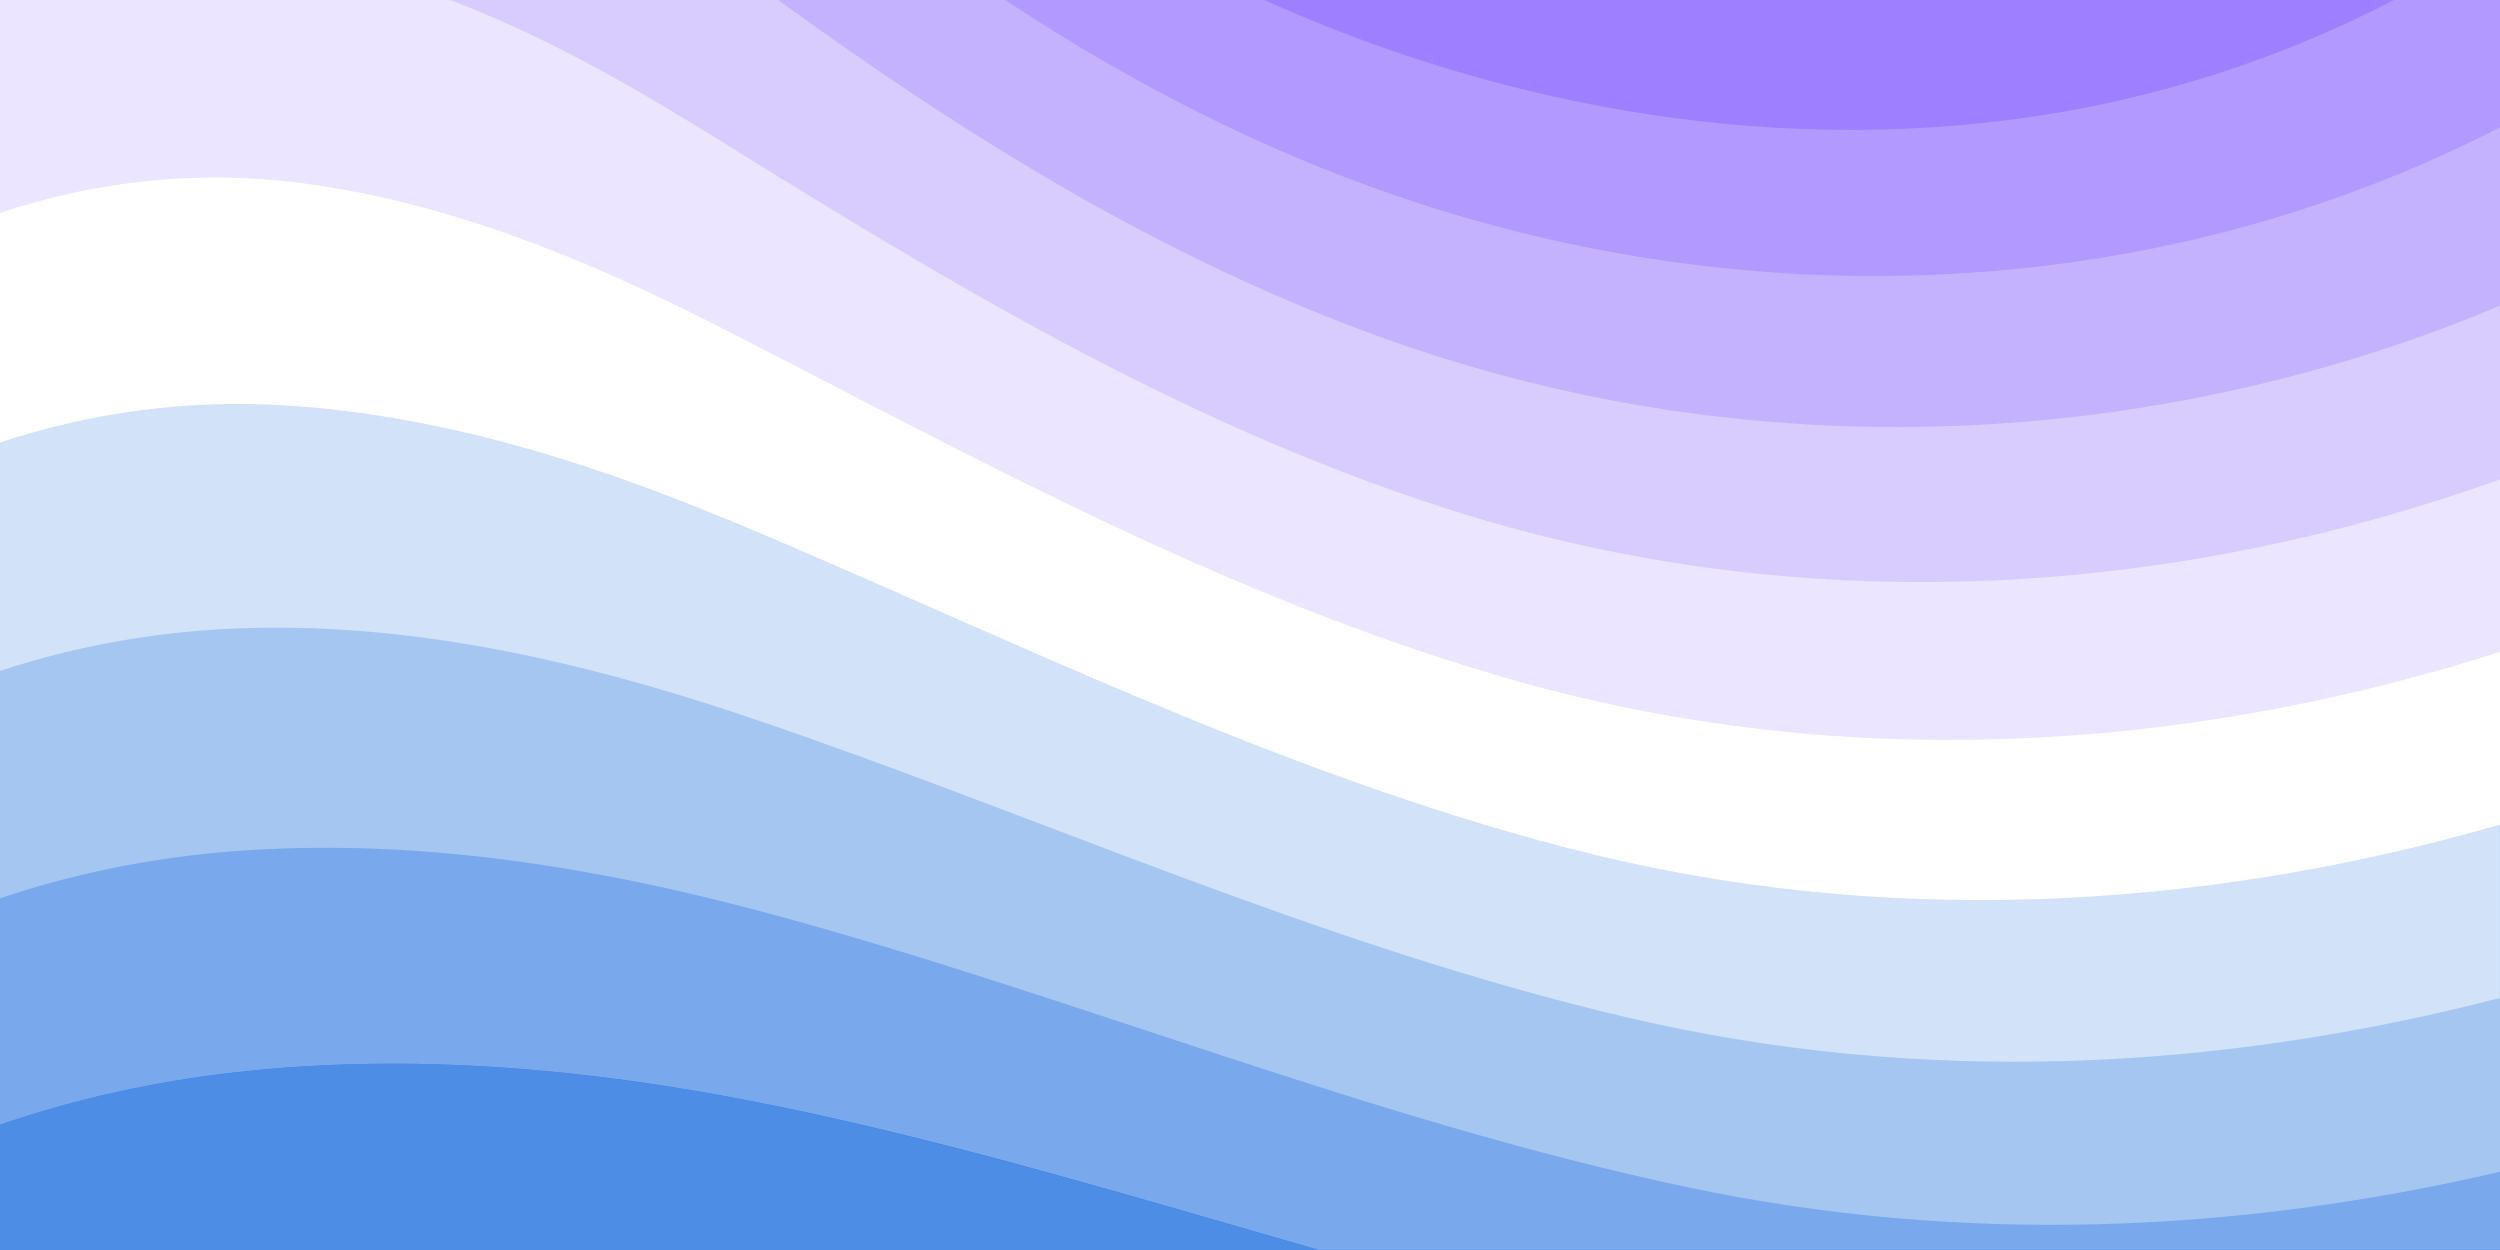
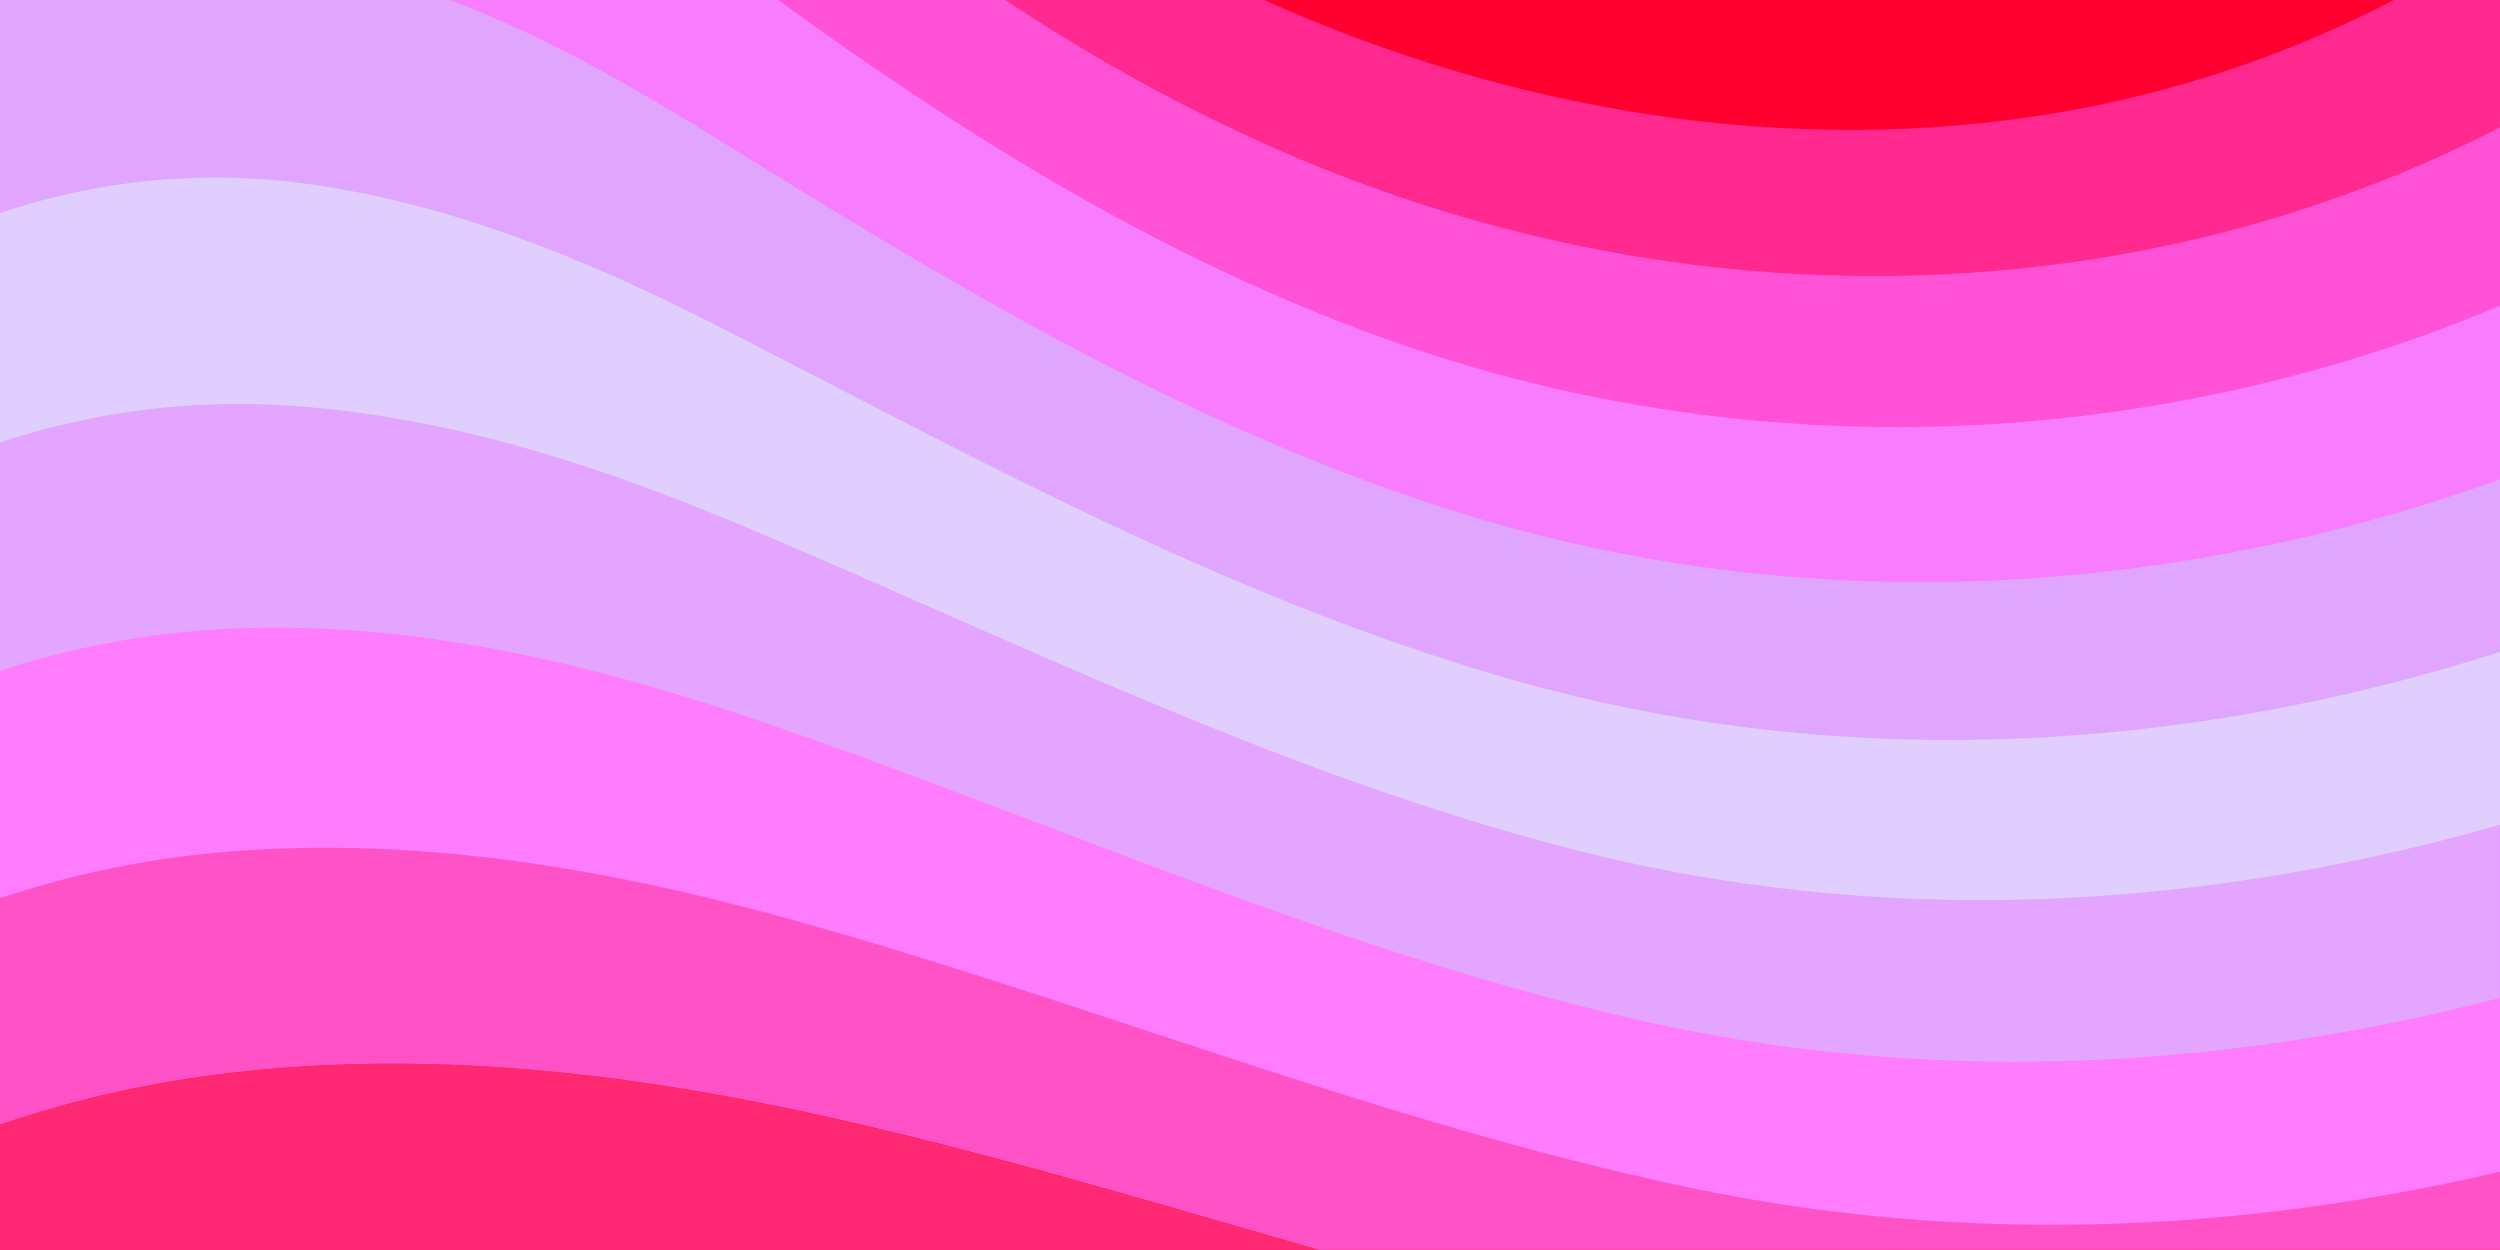
<svg xmlns="http://www.w3.org/2000/svg" width="100%" height="100%" viewBox="0 0 1600 800">
-   <rect fill="#2070DF" width="1600" height="800" />
+   <rect fill="#FF0006" width="1600" height="800" />
  <g fill-opacity="1">
-     <path fill="#4d8de5" d="M486 705.8c-109.3-21.8-223.4-32.2-335.3-19.4C99.5 692.1 49 703 0 719.8V800h843.8c-115.9-33.2-230.8-68.1-347.6-92.2C492.8 707.1 489.4 706.5 486 705.8z" />
-     <path fill="#79a9ec" d="M1600 0H0v719.8c49-16.8 99.5-27.8 150.7-33.5c111.9-12.7 226-2.4 335.3 19.4c3.4 0.7 6.8 1.4 10.2 2c116.8 24 231.7 59 347.6 92.2H1600V0z" />
-     <path fill="#a6c6f2" d="M478.4 581c3.2 0.8 6.4 1.7 9.5 2.5c196.2 52.5 388.7 133.5 593.5 176.6c174.2 36.6 349.5 29.2 518.6-10.2V0H0v574.9c52.3-17.6 106.5-27.7 161.1-30.9C268.4 537.4 375.7 554.2 478.4 581z" />
-     <path fill="#d2e2f9" d="M0 0v429.4c55.6-18.4 113.5-27.3 171.4-27.7c102.8-0.8 203.2 22.7 299.3 54.5c3 1 5.9 2 8.9 3c183.6 62 365.7 146.1 562.4 192.1c186.7 43.7 376.3 34.4 557.9-12.6V0H0z" />
-     <path fill="#FFFFFF" d="M181.8 259.4c98.2 6 191.9 35.2 281.3 72.1c2.8 1.1 5.5 2.3 8.3 3.4c171 71.6 342.7 158.5 531.3 207.7c198.8 51.8 403.4 40.8 597.3-14.8V0H0v283.2C59 263.6 120.6 255.7 181.8 259.4z" />
-     <path fill="#ece5ff" d="M1600 0H0v136.3c62.3-20.9 127.7-27.5 192.2-19.2c93.6 12.1 180.5 47.7 263.3 89.6c2.6 1.3 5.1 2.6 7.7 3.9c158.4 81.1 319.7 170.9 500.3 223.2c210.5 61 430.8 49 636.6-16.6V0z" />
-     <path fill="#d8ccff" d="M454.9 86.3C600.7 177 751.6 269.3 924.1 325c208.6 67.4 431.3 60.8 637.9-5.3c12.8-4.1 25.4-8.4 38.1-12.9V0H288.1c56 21.3 108.7 50.6 159.7 82C450.2 83.4 452.5 84.9 454.9 86.3z" />
-     <path fill="#c5b2ff" d="M1600 0H498c118.1 85.8 243.5 164.5 386.8 216.2c191.8 69.2 400 74.7 595 21.1c40.8-11.2 81.1-25.2 120.3-41.7V0z" />
-     <path fill="#b199ff" d="M1397.5 154.8c47.2-10.6 93.6-25.3 138.6-43.8c21.7-8.9 43-18.8 63.9-29.5V0H643.4c62.9 41.7 129.7 78.2 202.1 107.4C1020.4 178.1 1214.2 196.1 1397.5 154.8z" />
-     <path fill="#9E7FFF" d="M1315.3 72.4c75.3-12.6 148.9-37.1 216.8-72.4h-723C966.8 71 1144.7 101 1315.3 72.4z" />
+     <path fill="#ff2973" d="M486 705.8c-109.3-21.8-223.4-32.2-335.3-19.4C99.5 692.1 49 703 0 719.8V800h843.8c-115.9-33.2-230.8-68.1-347.6-92.2C492.8 707.1 489.4 706.5 486 705.8z" />
+     <path fill="#ff52c6" d="M1600 0H0v719.8c49-16.8 99.5-27.8 150.7-33.5c111.9-12.7 226-2.4 335.3 19.4c3.4 0.7 6.8 1.4 10.2 2c116.8 24 231.7 59 347.6 92.2H1600V0z" />
+     <path fill="#ff7cfe" d="M478.4 581c3.2 0.8 6.4 1.7 9.5 2.5c196.2 52.5 388.7 133.5 593.5 176.6c174.2 36.6 349.5 29.2 518.6-10.2V0H0v574.9c52.3-17.6 106.5-27.7 161.1-30.9C268.4 537.4 375.7 554.2 478.4 581z" />
+     <path fill="#e3a5ff" d="M0 0v429.4c55.6-18.4 113.5-27.3 171.4-27.7c102.8-0.8 203.2 22.7 299.3 54.5c3 1 5.9 2 8.9 3c183.6 62 365.7 146.1 562.4 192.1c186.7 43.7 376.3 34.4 557.9-12.6V0H0z" />
+     <path fill="#E0CEFF" d="M181.8 259.4c98.2 6 191.9 35.2 281.3 72.1c2.8 1.1 5.5 2.3 8.3 3.4c171 71.6 342.7 158.5 531.3 207.7c198.8 51.8 403.4 40.8 597.3-14.8V0H0v283.2C59 263.6 120.6 255.7 181.8 259.4z" />
+     <path fill="#e0a5ff" d="M1600 0H0v136.3c62.3-20.9 127.7-27.5 192.2-19.2c93.6 12.1 180.5 47.7 263.3 89.6c2.6 1.3 5.1 2.6 7.7 3.9c158.4 81.1 319.7 170.9 500.3 223.2c210.5 61 430.8 49 636.6-16.6V0z" />
+     <path fill="#f87cff" d="M454.9 86.3C600.7 177 751.6 269.3 924.1 325c208.6 67.4 431.3 60.8 637.9-5.3c12.8-4.1 25.4-8.4 38.1-12.9V0H288.1c56 21.3 108.7 50.6 159.7 82C450.2 83.4 452.5 84.9 454.9 86.3z" />
+     <path fill="#ff52d7" d="M1600 0H498c118.1 85.8 243.5 164.5 386.8 216.2c191.8 69.2 400 74.7 595 21.1c40.8-11.2 81.1-25.2 120.3-41.7V0z" />
+     <path fill="#ff298f" d="M1397.5 154.8c47.2-10.6 93.6-25.3 138.6-43.8c21.7-8.9 43-18.8 63.9-29.5V0H643.4c62.9 41.7 129.7 78.2 202.1 107.4C1020.4 178.1 1214.2 196.1 1397.5 154.8z" />
+     <path fill="#FF0030" d="M1315.3 72.4c75.3-12.6 148.9-37.1 216.8-72.4h-723C966.8 71 1144.7 101 1315.3 72.4z" />
  </g>
</svg>
